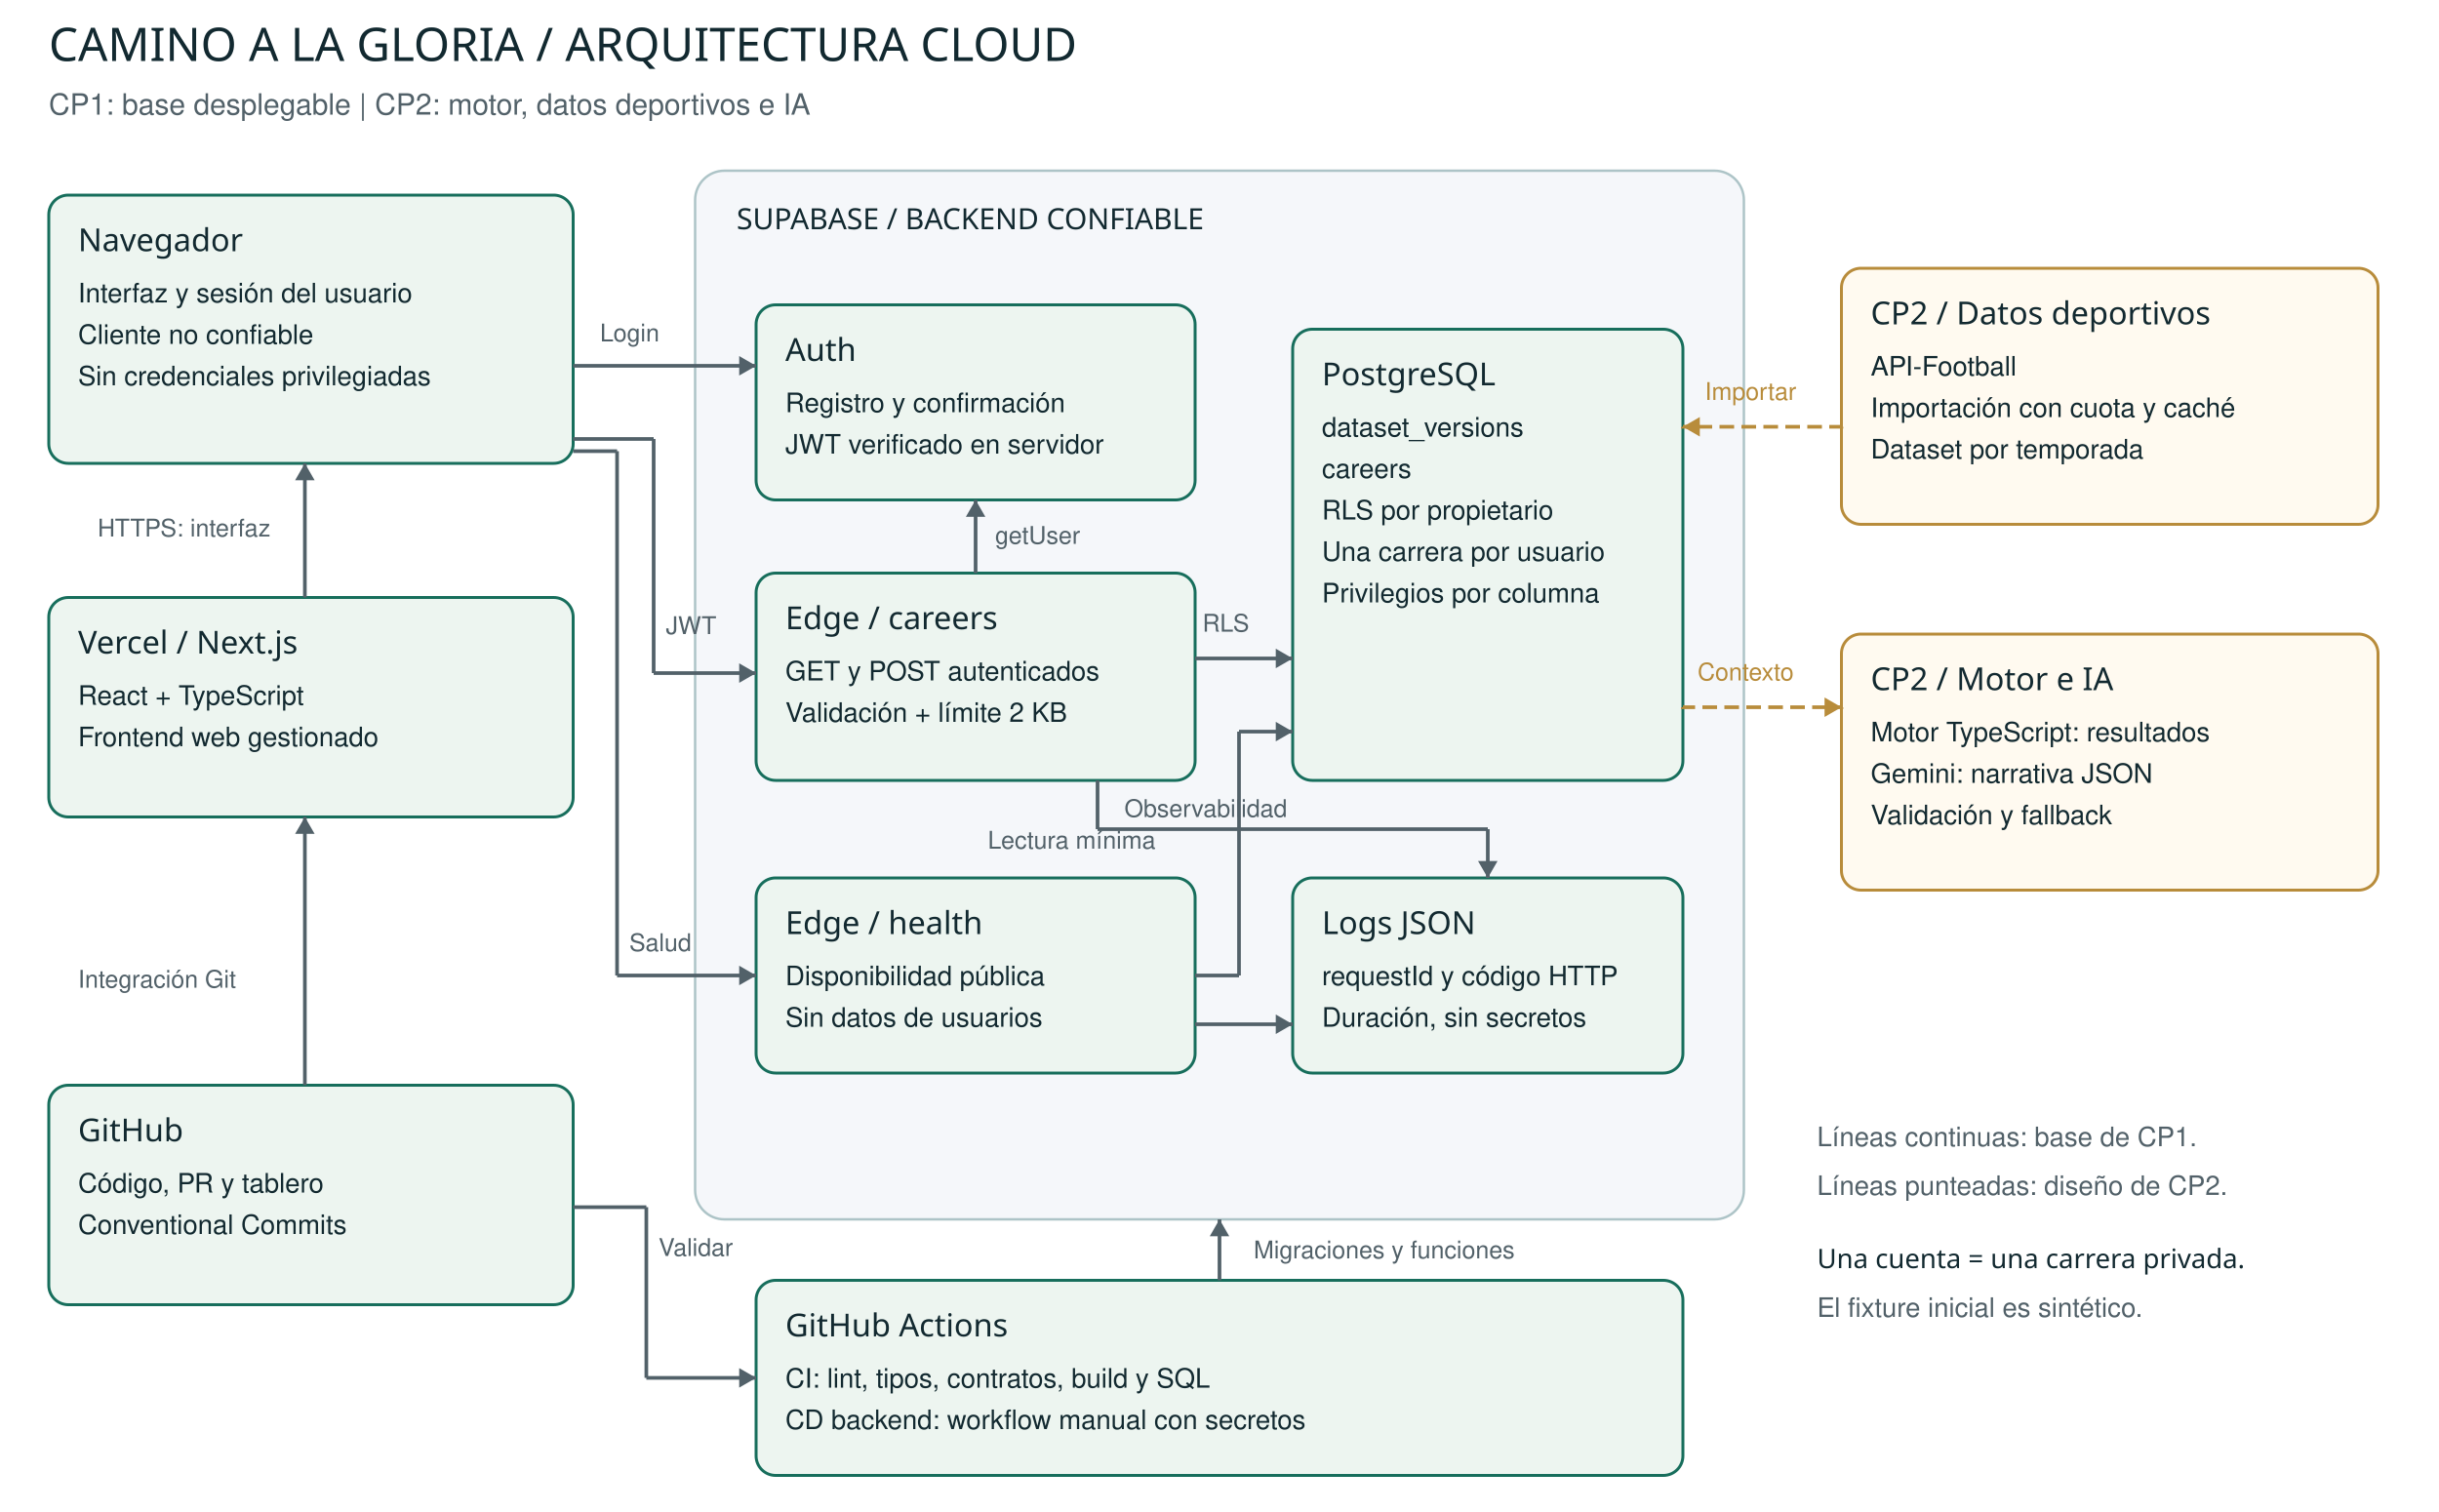
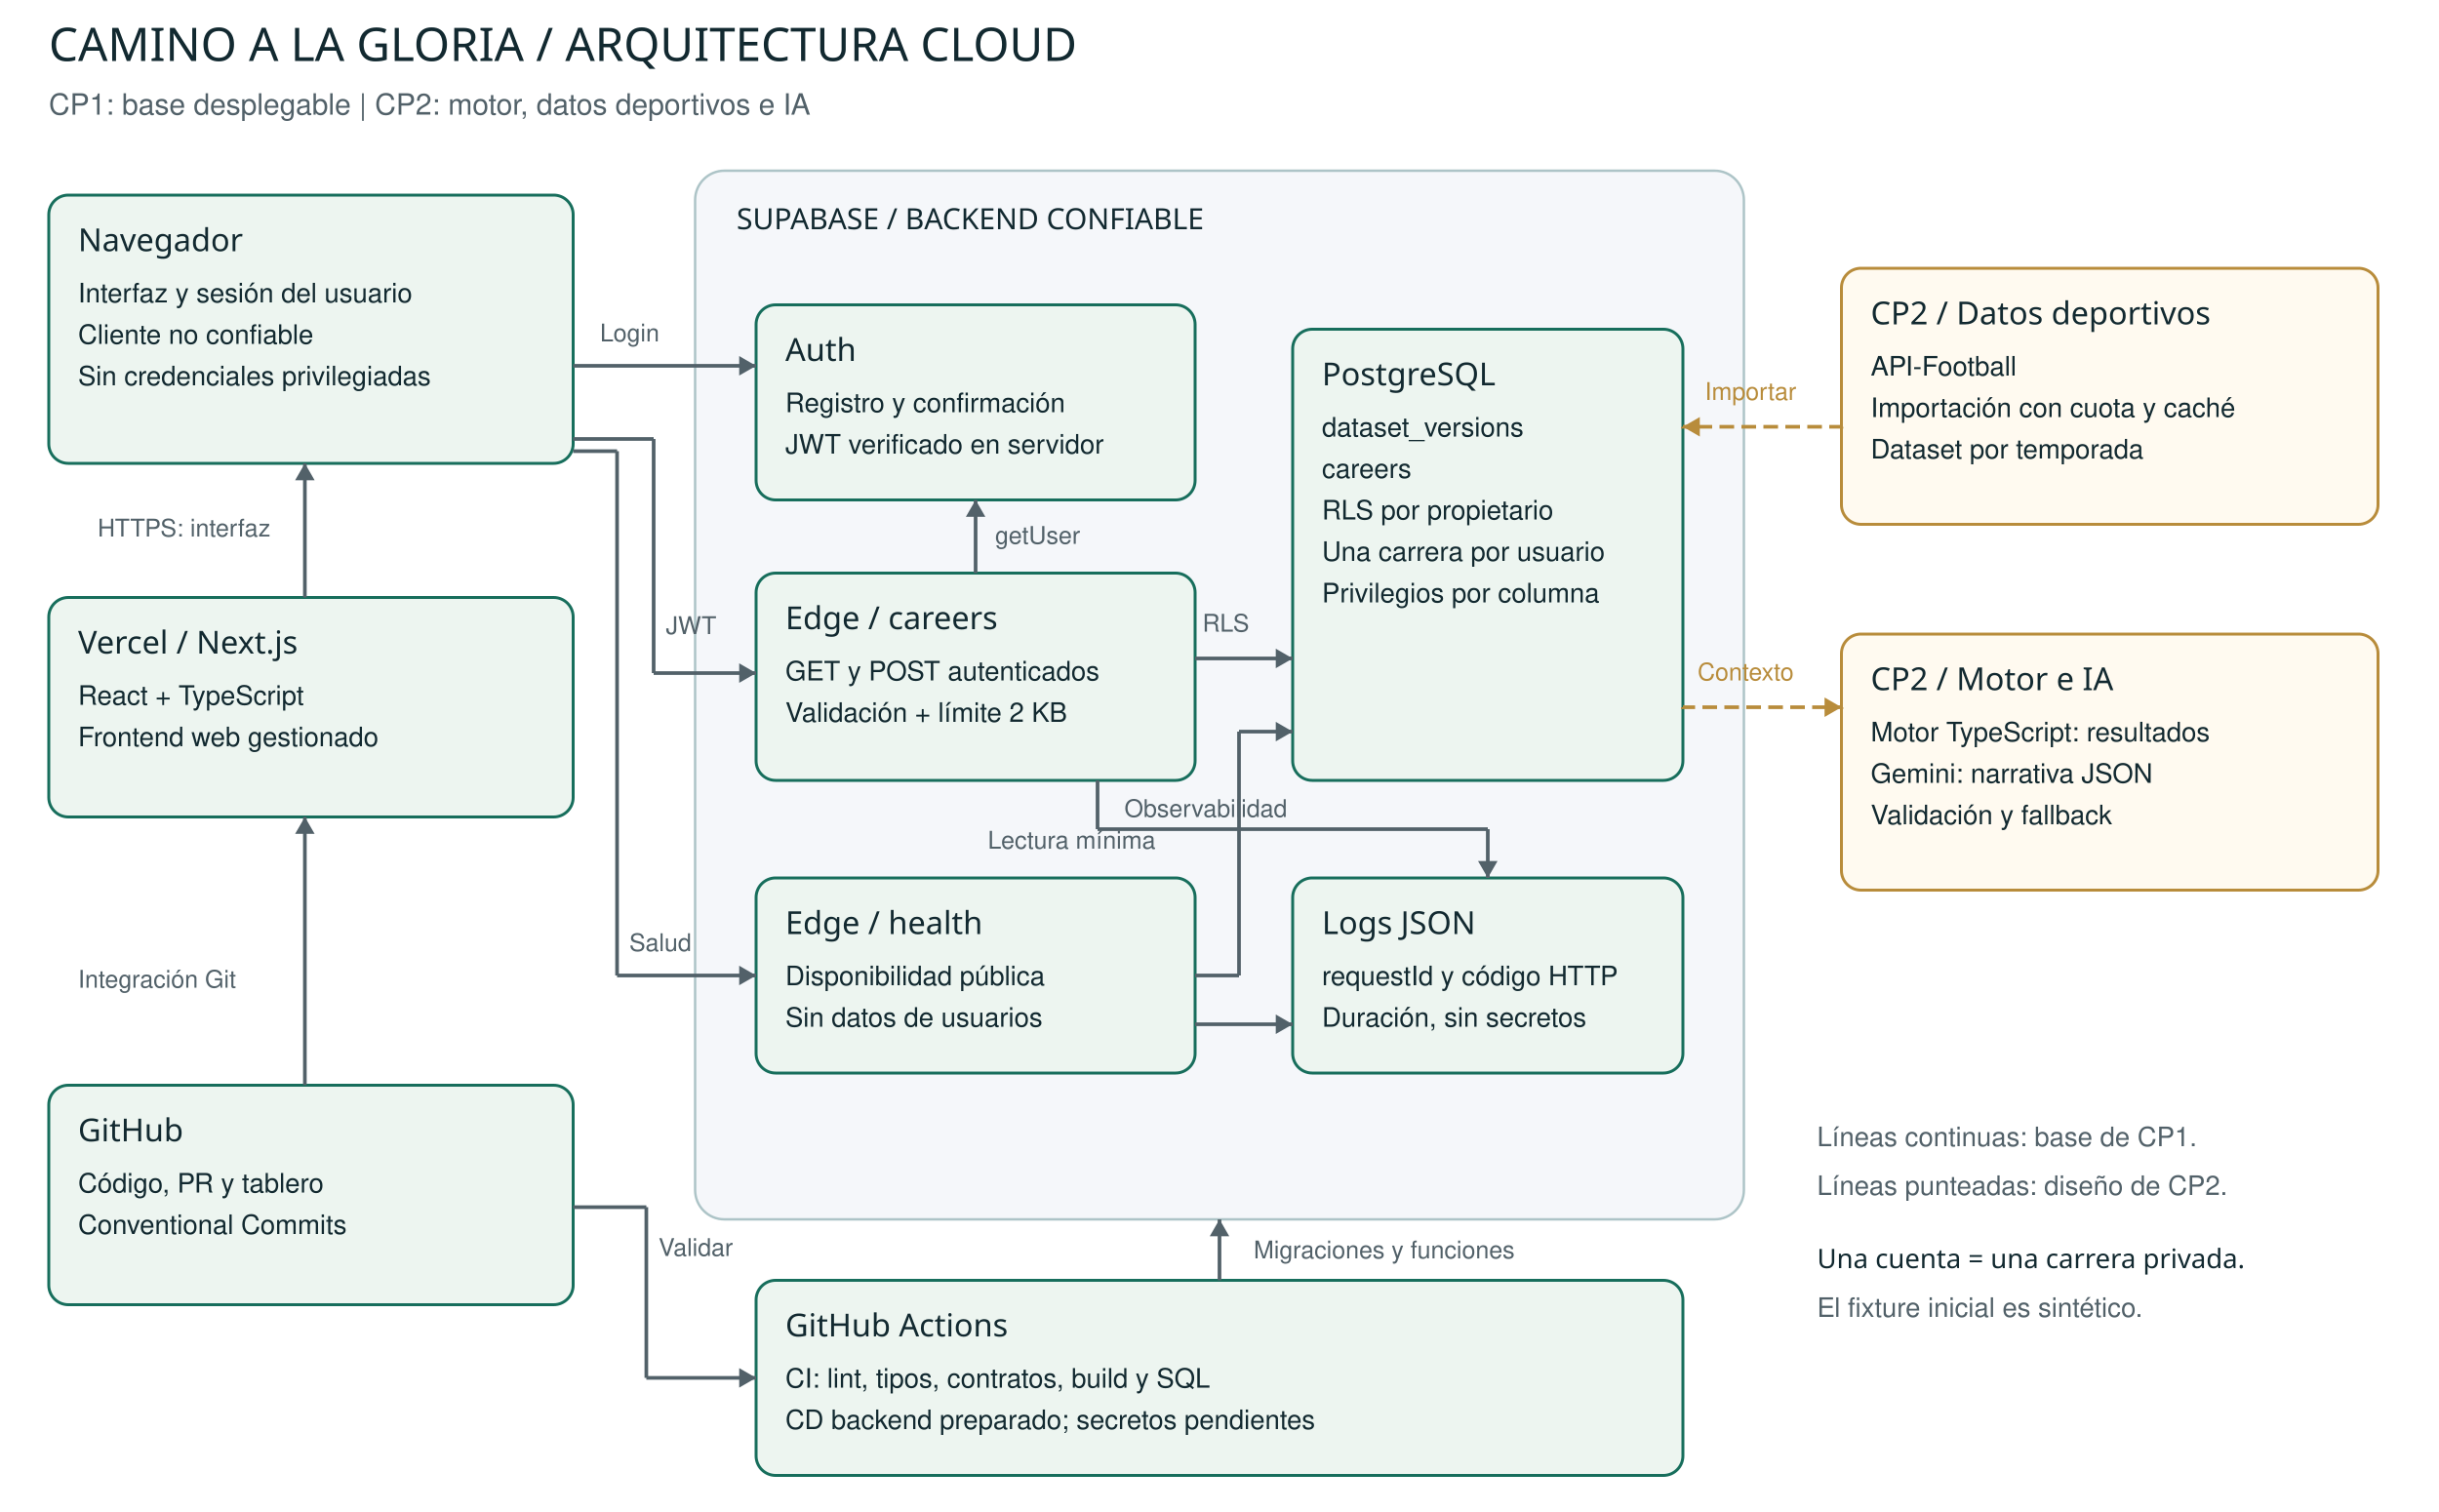
<svg xmlns="http://www.w3.org/2000/svg" width="1000" height="620" preserveAspectRatio="xMinYMin meet" viewBox="0 0 1000 620" version="1.0" fill-rule="evenodd">
  <clipPath id="clip">
    <rect x="0" y="0" width="1000" height="620" />
  </clipPath>
  <g id="group" transform="scale(1,-1) translate(0,-620)" style="clip-path: url(#clip)">
    <g transform="">
      <rect x="0" y="0" width="1000" height="620" style="stroke: none; stroke-linecap: butt; stroke-width: 1; fill: rgb(100%,100%,100%); fill-rule: evenodd;" />
      <text x="20" y="595" style="font-family: Helvetica-Bold; font-size: 19px;fill: rgb(7%,16%,19%); stroke:none;" transform="translate(0,1190) scale(1,-1)">CAMINO A LA GLORIA / ARQUITECTURA CLOUD</text>
      <text x="20" y="573" style="font-family: Helvetica; font-size: 12px;fill: rgb(32%,38%,41%); stroke:none;" transform="translate(0,1146) scale(1,-1)">CP1: base desplegable | CP2: motor, datos deportivos e IA</text>
      <rect x="285" y="120" width="430" height="430" rx="12" ry="12" style="stroke: rgb(68%,77%,78%); stroke-linecap: butt; stroke-width: 1; fill: rgb(96%,97%,98%); fill-rule: evenodd;" />
      <text x="302" y="526" style="font-family: Helvetica-Bold; font-size: 12px;fill: rgb(7%,16%,19%); stroke:none;" transform="translate(0,1052) scale(1,-1)">SUPABASE / BACKEND CONFIABLE</text>
      <rect x="20" y="430" width="215" height="110" rx="8" ry="8" style="stroke: rgb(9%,43%,36%); stroke-linecap: butt; stroke-width: 1.2; fill: rgb(93%,96%,94%); fill-rule: evenodd;" />
      <text x="32" y="517" style="font-family: Helvetica-Bold; font-size: 13px;fill: rgb(7%,16%,19%); stroke:none;" transform="translate(0,1034) scale(1,-1)">Navegador</text>
      <text x="32" y="496" style="font-family: Helvetica; font-size: 11px;fill: rgb(7%,16%,19%); stroke:none;" transform="translate(0,992) scale(1,-1)">Interfaz y sesión del usuario</text>
      <text x="32" y="479" style="font-family: Helvetica; font-size: 11px;fill: rgb(7%,16%,19%); stroke:none;" transform="translate(0,958) scale(1,-1)">Cliente no confiable</text>
      <text x="32" y="462" style="font-family: Helvetica; font-size: 11px;fill: rgb(7%,16%,19%); stroke:none;" transform="translate(0,924) scale(1,-1)">Sin credenciales privilegiadas</text>
      <rect x="20" y="285" width="215" height="90" rx="8" ry="8" style="stroke: rgb(9%,43%,36%); stroke-linecap: butt; stroke-width: 1.2; fill: rgb(93%,96%,94%); fill-rule: evenodd;" />
      <text x="32" y="352" style="font-family: Helvetica-Bold; font-size: 13px;fill: rgb(7%,16%,19%); stroke:none;" transform="translate(0,704) scale(1,-1)">Vercel / Next.js</text>
      <text x="32" y="331" style="font-family: Helvetica; font-size: 11px;fill: rgb(7%,16%,19%); stroke:none;" transform="translate(0,662) scale(1,-1)">React + TypeScript</text>
      <text x="32" y="314" style="font-family: Helvetica; font-size: 11px;fill: rgb(7%,16%,19%); stroke:none;" transform="translate(0,628) scale(1,-1)">Frontend web gestionado</text>
      <rect x="310" y="415" width="180" height="80" rx="8" ry="8" style="stroke: rgb(9%,43%,36%); stroke-linecap: butt; stroke-width: 1.2; fill: rgb(93%,96%,94%); fill-rule: evenodd;" />
      <text x="322" y="472" style="font-family: Helvetica-Bold; font-size: 13px;fill: rgb(7%,16%,19%); stroke:none;" transform="translate(0,944) scale(1,-1)">Auth</text>
      <text x="322" y="451" style="font-family: Helvetica; font-size: 11px;fill: rgb(7%,16%,19%); stroke:none;" transform="translate(0,902) scale(1,-1)">Registro y confirmación</text>
      <text x="322" y="434" style="font-family: Helvetica; font-size: 11px;fill: rgb(7%,16%,19%); stroke:none;" transform="translate(0,868) scale(1,-1)">JWT verificado en servidor</text>
      <rect x="310" y="300" width="180" height="85" rx="8" ry="8" style="stroke: rgb(9%,43%,36%); stroke-linecap: butt; stroke-width: 1.2; fill: rgb(93%,96%,94%); fill-rule: evenodd;" />
      <text x="322" y="362" style="font-family: Helvetica-Bold; font-size: 13px;fill: rgb(7%,16%,19%); stroke:none;" transform="translate(0,724) scale(1,-1)">Edge / careers</text>
      <text x="322" y="341" style="font-family: Helvetica; font-size: 11px;fill: rgb(7%,16%,19%); stroke:none;" transform="translate(0,682) scale(1,-1)">GET y POST autenticados</text>
      <text x="322" y="324" style="font-family: Helvetica; font-size: 11px;fill: rgb(7%,16%,19%); stroke:none;" transform="translate(0,648) scale(1,-1)">Validación + límite 2 KB</text>
      <rect x="310" y="180" width="180" height="80" rx="8" ry="8" style="stroke: rgb(9%,43%,36%); stroke-linecap: butt; stroke-width: 1.2; fill: rgb(93%,96%,94%); fill-rule: evenodd;" />
      <text x="322" y="237" style="font-family: Helvetica-Bold; font-size: 13px;fill: rgb(7%,16%,19%); stroke:none;" transform="translate(0,474) scale(1,-1)">Edge / health</text>
      <text x="322" y="216" style="font-family: Helvetica; font-size: 11px;fill: rgb(7%,16%,19%); stroke:none;" transform="translate(0,432) scale(1,-1)">Disponibilidad pública</text>
      <text x="322" y="199" style="font-family: Helvetica; font-size: 11px;fill: rgb(7%,16%,19%); stroke:none;" transform="translate(0,398) scale(1,-1)">Sin datos de usuarios</text>
      <rect x="530" y="300" width="160" height="185" rx="8" ry="8" style="stroke: rgb(9%,43%,36%); stroke-linecap: butt; stroke-width: 1.2; fill: rgb(93%,96%,94%); fill-rule: evenodd;" />
      <text x="542" y="462" style="font-family: Helvetica-Bold; font-size: 13px;fill: rgb(7%,16%,19%); stroke:none;" transform="translate(0,924) scale(1,-1)">PostgreSQL</text>
      <text x="542" y="441" style="font-family: Helvetica; font-size: 11px;fill: rgb(7%,16%,19%); stroke:none;" transform="translate(0,882) scale(1,-1)">dataset_versions</text>
      <text x="542" y="424" style="font-family: Helvetica; font-size: 11px;fill: rgb(7%,16%,19%); stroke:none;" transform="translate(0,848) scale(1,-1)">careers</text>
      <text x="542" y="407" style="font-family: Helvetica; font-size: 11px;fill: rgb(7%,16%,19%); stroke:none;" transform="translate(0,814) scale(1,-1)">RLS por propietario</text>
      <text x="542" y="390" style="font-family: Helvetica; font-size: 11px;fill: rgb(7%,16%,19%); stroke:none;" transform="translate(0,780) scale(1,-1)">Una carrera por usuario</text>
      <text x="542" y="373" style="font-family: Helvetica; font-size: 11px;fill: rgb(7%,16%,19%); stroke:none;" transform="translate(0,746) scale(1,-1)">Privilegios por columna</text>
      <rect x="530" y="180" width="160" height="80" rx="8" ry="8" style="stroke: rgb(9%,43%,36%); stroke-linecap: butt; stroke-width: 1.2; fill: rgb(93%,96%,94%); fill-rule: evenodd;" />
      <text x="542" y="237" style="font-family: Helvetica-Bold; font-size: 13px;fill: rgb(7%,16%,19%); stroke:none;" transform="translate(0,474) scale(1,-1)">Logs JSON</text>
      <text x="542" y="216" style="font-family: Helvetica; font-size: 11px;fill: rgb(7%,16%,19%); stroke:none;" transform="translate(0,432) scale(1,-1)">requestId y código HTTP</text>
      <text x="542" y="199" style="font-family: Helvetica; font-size: 11px;fill: rgb(7%,16%,19%); stroke:none;" transform="translate(0,398) scale(1,-1)">Duración, sin secretos</text>
      <rect x="755" y="405" width="220" height="105" rx="8" ry="8" style="stroke: rgb(72%,55%,23%); stroke-linecap: butt; stroke-width: 1.2; fill: rgb(100%,98%,94%); fill-rule: evenodd;" />
      <text x="767" y="487" style="font-family: Helvetica-Bold; font-size: 13px;fill: rgb(7%,16%,19%); stroke:none;" transform="translate(0,974) scale(1,-1)">CP2 / Datos deportivos</text>
      <text x="767" y="466" style="font-family: Helvetica; font-size: 11px;fill: rgb(7%,16%,19%); stroke:none;" transform="translate(0,932) scale(1,-1)">API-Football</text>
      <text x="767" y="449" style="font-family: Helvetica; font-size: 11px;fill: rgb(7%,16%,19%); stroke:none;" transform="translate(0,898) scale(1,-1)">Importación con cuota y caché</text>
      <text x="767" y="432" style="font-family: Helvetica; font-size: 11px;fill: rgb(7%,16%,19%); stroke:none;" transform="translate(0,864) scale(1,-1)">Dataset por temporada</text>
      <rect x="755" y="255" width="220" height="105" rx="8" ry="8" style="stroke: rgb(72%,55%,23%); stroke-linecap: butt; stroke-width: 1.2; fill: rgb(100%,98%,94%); fill-rule: evenodd;" />
      <text x="767" y="337" style="font-family: Helvetica-Bold; font-size: 13px;fill: rgb(7%,16%,19%); stroke:none;" transform="translate(0,674) scale(1,-1)">CP2 / Motor e IA</text>
      <text x="767" y="316" style="font-family: Helvetica; font-size: 11px;fill: rgb(7%,16%,19%); stroke:none;" transform="translate(0,632) scale(1,-1)">Motor TypeScript: resultados</text>
      <text x="767" y="299" style="font-family: Helvetica; font-size: 11px;fill: rgb(7%,16%,19%); stroke:none;" transform="translate(0,598) scale(1,-1)">Gemini: narrativa JSON</text>
      <text x="767" y="282" style="font-family: Helvetica; font-size: 11px;fill: rgb(7%,16%,19%); stroke:none;" transform="translate(0,564) scale(1,-1)">Validación y fallback</text>
      <rect x="20" y="85" width="215" height="90" rx="8" ry="8" style="stroke: rgb(9%,43%,36%); stroke-linecap: butt; stroke-width: 1.2; fill: rgb(93%,96%,94%); fill-rule: evenodd;" />
      <text x="32" y="152" style="font-family: Helvetica-Bold; font-size: 13px;fill: rgb(7%,16%,19%); stroke:none;" transform="translate(0,304) scale(1,-1)">GitHub</text>
      <text x="32" y="131" style="font-family: Helvetica; font-size: 11px;fill: rgb(7%,16%,19%); stroke:none;" transform="translate(0,262) scale(1,-1)">Código, PR y tablero</text>
      <text x="32" y="114" style="font-family: Helvetica; font-size: 11px;fill: rgb(7%,16%,19%); stroke:none;" transform="translate(0,228) scale(1,-1)">Conventional Commits</text>
      <rect x="310" y="15" width="380" height="80" rx="8" ry="8" style="stroke: rgb(9%,43%,36%); stroke-linecap: butt; stroke-width: 1.2; fill: rgb(93%,96%,94%); fill-rule: evenodd;" />
      <text x="322" y="72" style="font-family: Helvetica-Bold; font-size: 13px;fill: rgb(7%,16%,19%); stroke:none;" transform="translate(0,144) scale(1,-1)">GitHub Actions</text>
      <text x="322" y="51" style="font-family: Helvetica; font-size: 11px;fill: rgb(7%,16%,19%); stroke:none;" transform="translate(0,102) scale(1,-1)">CI: lint, tipos, contratos, build y SQL</text>
-       <text x="322" y="34" style="font-family: Helvetica; font-size: 11px;fill: rgb(7%,16%,19%); stroke:none;" transform="translate(0,68) scale(1,-1)">CD backend: workflow manual con secretos</text>
+       <text x="322" y="34" style="font-family: Helvetica; font-size: 11px;fill: rgb(7%,16%,19%); stroke:none;" transform="translate(0,68) scale(1,-1)">CD backend preparado; secretos pendientes</text>
      <path d="M 125,375 L 125,430 Z" style="stroke: rgb(32%,38%,41%); stroke-linecap: butt; stroke-width: 1.5;" />
      <polygon points="125 430, 121 423.072, 129 423.072" style="stroke: none; stroke-linecap: butt; stroke-width: 1; fill: rgb(32%,38%,41%); fill-rule: evenodd;" />
      <text x="40" y="400" style="font-family: Helvetica; font-size: 10px;fill: rgb(32%,38%,41%); stroke:none;" transform="translate(0,800) scale(1,-1)">HTTPS: interfaz</text>
      <path d="M 235,470 L 310,470 Z" style="stroke: rgb(32%,38%,41%); stroke-linecap: butt; stroke-width: 1.5;" />
      <polygon points="310 470, 303.072 474, 303.072 466" style="stroke: none; stroke-linecap: butt; stroke-width: 1; fill: rgb(32%,38%,41%); fill-rule: evenodd;" />
      <text x="246" y="480" style="font-family: Helvetica; font-size: 10px;fill: rgb(32%,38%,41%); stroke:none;" transform="translate(0,960) scale(1,-1)">Login</text>
      <path d="M 235,440 L 268,440 Z" style="stroke: rgb(32%,38%,41%); stroke-linecap: butt; stroke-width: 1.5;" />
      <path d="M 268,440 L 268,344 Z" style="stroke: rgb(32%,38%,41%); stroke-linecap: butt; stroke-width: 1.5;" />
      <path d="M 268,344 L 310,344 Z" style="stroke: rgb(32%,38%,41%); stroke-linecap: butt; stroke-width: 1.5;" />
      <polygon points="310 344, 303.072 348, 303.072 340" style="stroke: none; stroke-linecap: butt; stroke-width: 1; fill: rgb(32%,38%,41%); fill-rule: evenodd;" />
      <text x="273" y="360" style="font-family: Helvetica; font-size: 10px;fill: rgb(32%,38%,41%); stroke:none;" transform="translate(0,720) scale(1,-1)">JWT</text>
      <path d="M 400,385 L 400,415 Z" style="stroke: rgb(32%,38%,41%); stroke-linecap: butt; stroke-width: 1.5;" />
      <polygon points="400 415, 396 408.072, 404 408.072" style="stroke: none; stroke-linecap: butt; stroke-width: 1; fill: rgb(32%,38%,41%); fill-rule: evenodd;" />
      <text x="408" y="397" style="font-family: Helvetica; font-size: 10px;fill: rgb(32%,38%,41%); stroke:none;" transform="translate(0,794) scale(1,-1)">getUser</text>
      <path d="M 490,350 L 530,350 Z" style="stroke: rgb(32%,38%,41%); stroke-linecap: butt; stroke-width: 1.5;" />
      <polygon points="530 350, 523.072 354, 523.072 346" style="stroke: none; stroke-linecap: butt; stroke-width: 1; fill: rgb(32%,38%,41%); fill-rule: evenodd;" />
      <text x="493" y="361" style="font-family: Helvetica; font-size: 10px;fill: rgb(32%,38%,41%); stroke:none;" transform="translate(0,722) scale(1,-1)">RLS</text>
      <path d="M 235,435 L 253,435 Z" style="stroke: rgb(32%,38%,41%); stroke-linecap: butt; stroke-width: 1.5;" />
      <path d="M 253,435 L 253,220 Z" style="stroke: rgb(32%,38%,41%); stroke-linecap: butt; stroke-width: 1.5;" />
      <path d="M 253,220 L 310,220 Z" style="stroke: rgb(32%,38%,41%); stroke-linecap: butt; stroke-width: 1.5;" />
      <polygon points="310 220, 303.072 224, 303.072 216" style="stroke: none; stroke-linecap: butt; stroke-width: 1; fill: rgb(32%,38%,41%); fill-rule: evenodd;" />
      <text x="258" y="230" style="font-family: Helvetica; font-size: 10px;fill: rgb(32%,38%,41%); stroke:none;" transform="translate(0,460) scale(1,-1)">Salud</text>
      <path d="M 490,220 L 508,220 Z" style="stroke: rgb(32%,38%,41%); stroke-linecap: butt; stroke-width: 1.5;" />
      <path d="M 508,220 L 508,320 Z" style="stroke: rgb(32%,38%,41%); stroke-linecap: butt; stroke-width: 1.5;" />
      <path d="M 508,320 L 530,320 Z" style="stroke: rgb(32%,38%,41%); stroke-linecap: butt; stroke-width: 1.5;" />
      <polygon points="530 320, 523.072 324, 523.072 316" style="stroke: none; stroke-linecap: butt; stroke-width: 1; fill: rgb(32%,38%,41%); fill-rule: evenodd;" />
      <text x="405" y="272" style="font-family: Helvetica; font-size: 10px;fill: rgb(32%,38%,41%); stroke:none;" transform="translate(0,544) scale(1,-1)">Lectura mínima</text>
      <path d="M 450,300 L 450,280 Z" style="stroke: rgb(32%,38%,41%); stroke-linecap: butt; stroke-width: 1.5;" />
      <path d="M 450,280 L 610,280 Z" style="stroke: rgb(32%,38%,41%); stroke-linecap: butt; stroke-width: 1.5;" />
      <path d="M 610,280 L 610,260 Z" style="stroke: rgb(32%,38%,41%); stroke-linecap: butt; stroke-width: 1.5;" />
      <polygon points="610 260, 614 266.928, 606 266.928" style="stroke: none; stroke-linecap: butt; stroke-width: 1; fill: rgb(32%,38%,41%); fill-rule: evenodd;" />
      <text x="461" y="285" style="font-family: Helvetica; font-size: 10px;fill: rgb(32%,38%,41%); stroke:none;" transform="translate(0,570) scale(1,-1)">Observabilidad</text>
      <path d="M 490,200 L 530,200 Z" style="stroke: rgb(32%,38%,41%); stroke-linecap: butt; stroke-width: 1.5;" />
      <polygon points="530 200, 523.072 204, 523.072 196" style="stroke: none; stroke-linecap: butt; stroke-width: 1; fill: rgb(32%,38%,41%); fill-rule: evenodd;" />
      <path d="M 755,445 L 690,445 Z" style="stroke: rgb(72%,55%,23%); stroke-linecap: butt; stroke-width: 1.5; stroke-dasharray: 5, 4;" />
      <polygon points="690 445, 696.928 441, 696.928 449" style="stroke: none; stroke-linecap: butt; stroke-width: 1; fill: rgb(72%,55%,23%); fill-rule: evenodd;" />
      <text x="699" y="456" style="font-family: Helvetica; font-size: 10px;fill: rgb(72%,55%,23%); stroke:none;" transform="translate(0,912) scale(1,-1)">Importar</text>
      <path d="M 690,330 L 755,330 Z" style="stroke: rgb(72%,55%,23%); stroke-linecap: butt; stroke-width: 1.5; stroke-dasharray: 5, 4;" />
      <polygon points="755 330, 748.072 334, 748.072 326" style="stroke: none; stroke-linecap: butt; stroke-width: 1; fill: rgb(72%,55%,23%); fill-rule: evenodd;" />
      <text x="696" y="341" style="font-family: Helvetica; font-size: 10px;fill: rgb(72%,55%,23%); stroke:none;" transform="translate(0,682) scale(1,-1)">Contexto</text>
      <path d="M 125,175 L 125,285 Z" style="stroke: rgb(32%,38%,41%); stroke-linecap: butt; stroke-width: 1.5;" />
      <polygon points="125 285, 121 278.072, 129 278.072" style="stroke: none; stroke-linecap: butt; stroke-width: 1; fill: rgb(32%,38%,41%); fill-rule: evenodd;" />
      <text x="32" y="215" style="font-family: Helvetica; font-size: 10px;fill: rgb(32%,38%,41%); stroke:none;" transform="translate(0,430) scale(1,-1)">Integración Git</text>
      <path d="M 235,125 L 265,125 Z" style="stroke: rgb(32%,38%,41%); stroke-linecap: butt; stroke-width: 1.5;" />
      <path d="M 265,125 L 265,55 Z" style="stroke: rgb(32%,38%,41%); stroke-linecap: butt; stroke-width: 1.5;" />
      <path d="M 265,55 L 310,55 Z" style="stroke: rgb(32%,38%,41%); stroke-linecap: butt; stroke-width: 1.5;" />
      <polygon points="310 55, 303.072 59, 303.072 51" style="stroke: none; stroke-linecap: butt; stroke-width: 1; fill: rgb(32%,38%,41%); fill-rule: evenodd;" />
      <text x="270" y="105" style="font-family: Helvetica; font-size: 10px;fill: rgb(32%,38%,41%); stroke:none;" transform="translate(0,210) scale(1,-1)">Validar</text>
      <path d="M 500,95 L 500,120 Z" style="stroke: rgb(32%,38%,41%); stroke-linecap: butt; stroke-width: 1.5;" />
      <polygon points="500 120, 496 113.072, 504 113.072" style="stroke: none; stroke-linecap: butt; stroke-width: 1; fill: rgb(32%,38%,41%); fill-rule: evenodd;" />
      <text x="514" y="104" style="font-family: Helvetica; font-size: 10px;fill: rgb(32%,38%,41%); stroke:none;" transform="translate(0,208) scale(1,-1)">Migraciones y funciones</text>
      <text x="745" y="150" style="font-family: Helvetica; font-size: 11px;fill: rgb(32%,38%,41%); stroke:none;" transform="translate(0,300) scale(1,-1)">Líneas continuas: base de CP1.</text>
      <text x="745" y="130" style="font-family: Helvetica; font-size: 11px;fill: rgb(32%,38%,41%); stroke:none;" transform="translate(0,260) scale(1,-1)">Líneas punteadas: diseño de CP2.</text>
      <text x="745" y="100" style="font-family: Helvetica-Bold; font-size: 11px;fill: rgb(7%,16%,19%); stroke:none;" transform="translate(0,200) scale(1,-1)">Una cuenta = una carrera privada.</text>
      <text x="745" y="80" style="font-family: Helvetica; font-size: 11px;fill: rgb(32%,38%,41%); stroke:none;" transform="translate(0,160) scale(1,-1)">El fixture inicial es sintético.</text>
    </g>
  </g>
</svg>
